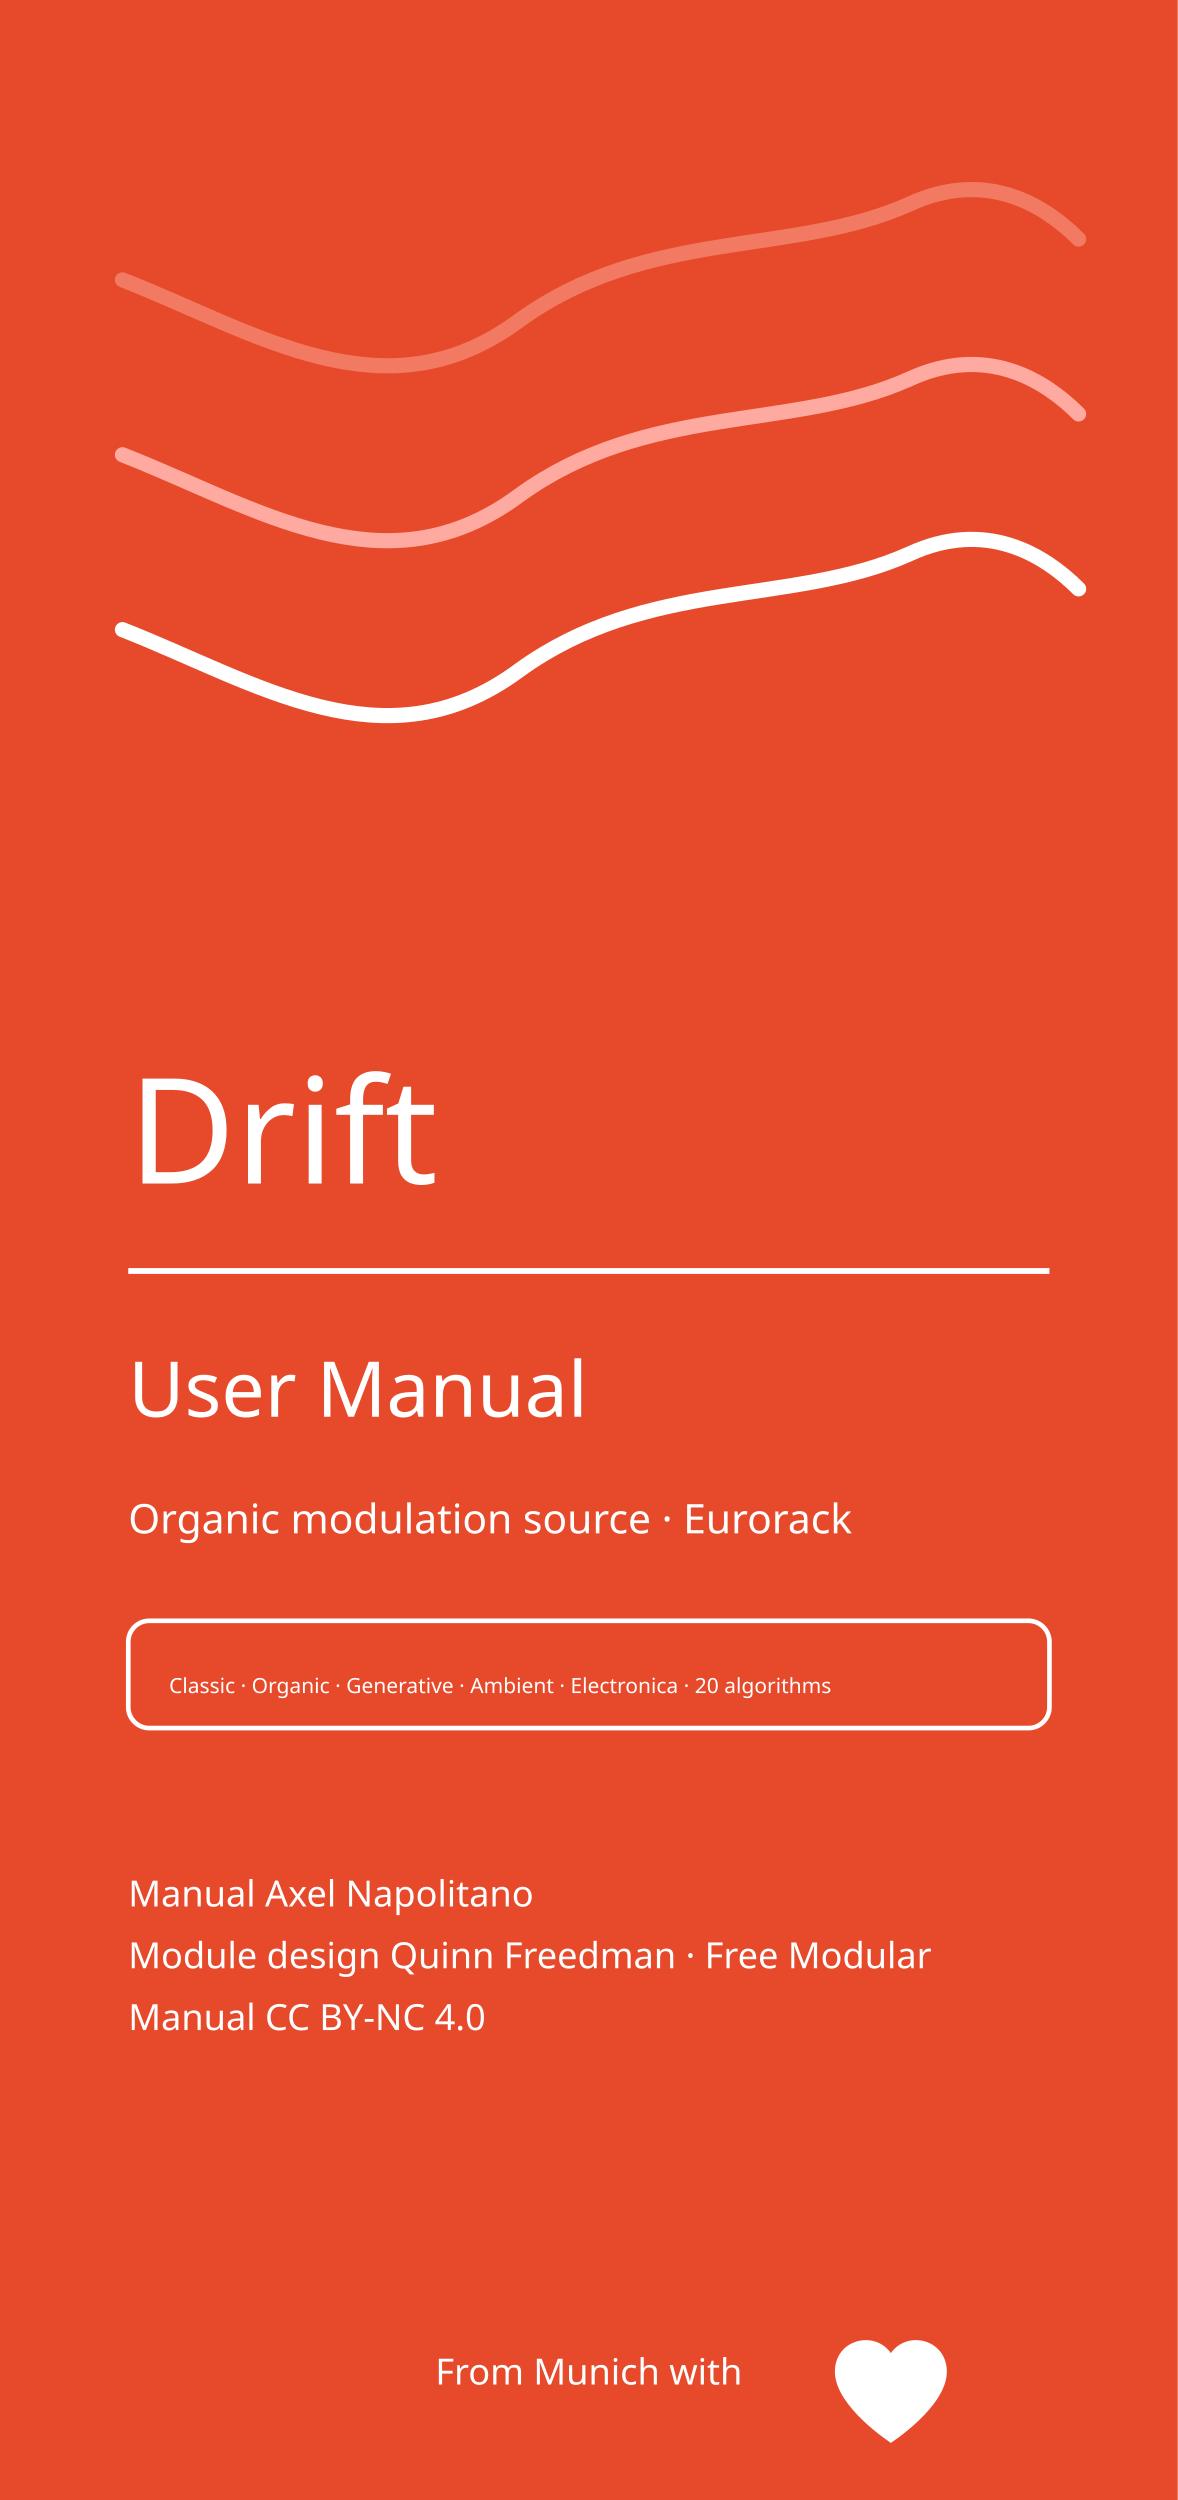
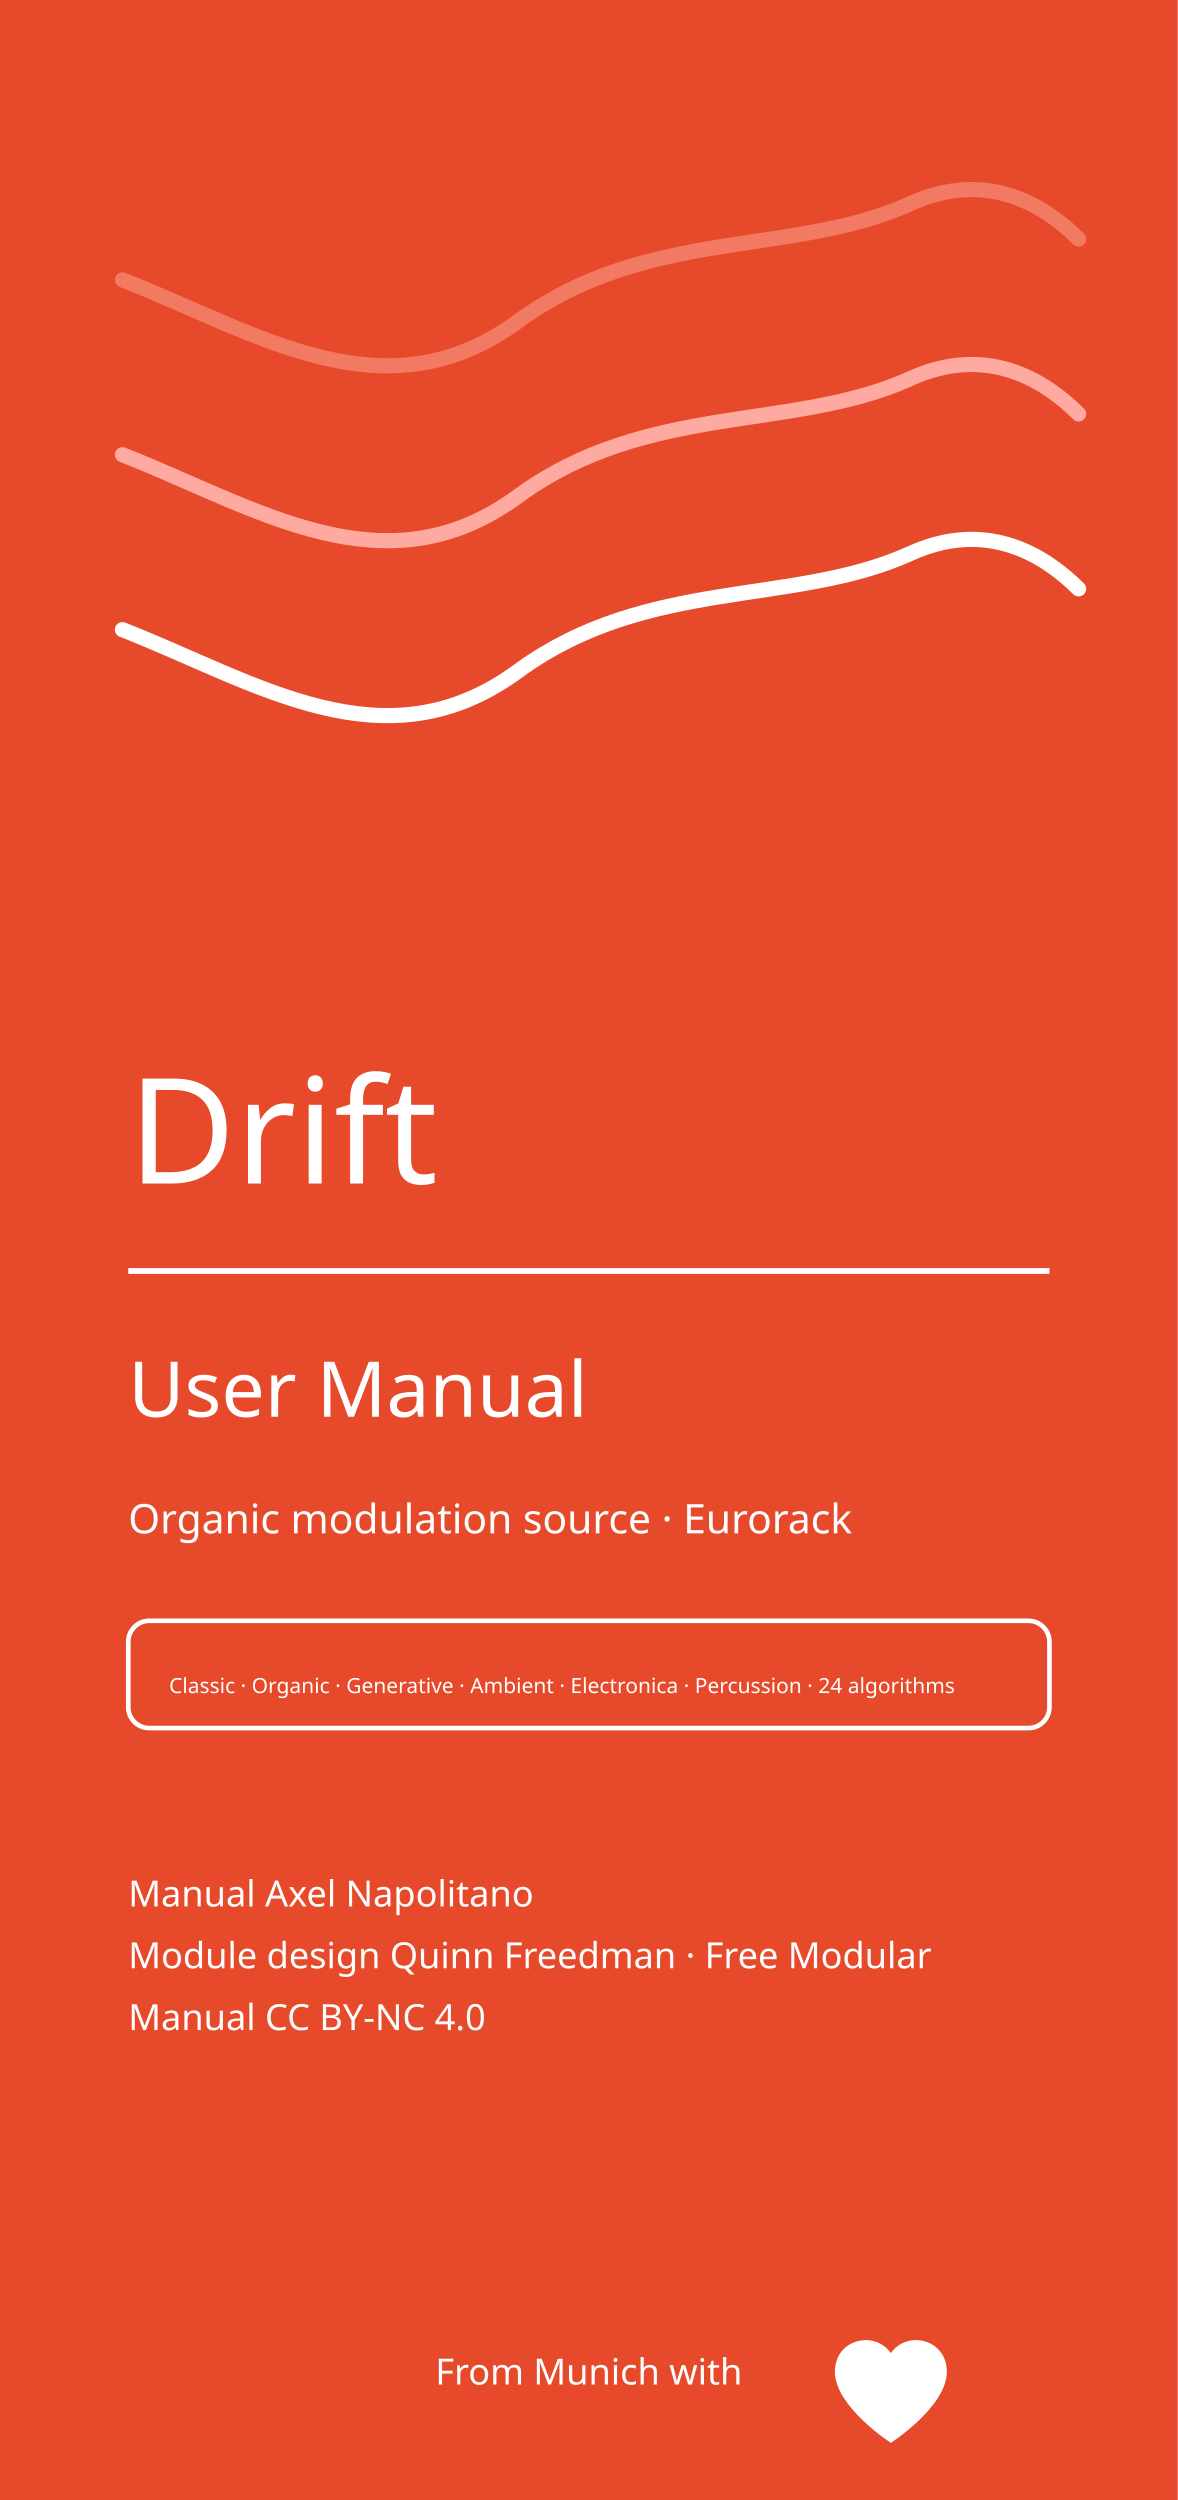
<svg xmlns="http://www.w3.org/2000/svg" viewBox="0 0 1010 2144" role="img" aria-label="Drift user manual front cover">
  <rect width="1010" height="2144" fill="#e64a2b" />
  <g fill="none" stroke-linecap="round" stroke-linejoin="round">
    <path d="M105 240 C220 285 330 360 445 275 C555 195 680 220 780 175 C845 145 895 175 925 205" stroke="#f27962" stroke-width="13" />
    <path d="M105 390 C220 435 330 510 445 425 C555 345 680 370 780 325 C845 295 895 325 925 355" stroke="#ffaaa0" stroke-width="13" />
    <path d="M105 540 C220 585 330 660 445 575 C555 495 680 520 780 475 C845 445 895 475 925 505" stroke="#ffffff" stroke-width="13" />
  </g>
  <g fill="#ffffff" font-family="Ubuntu, sans-serif">
    <text x="110" y="1015" font-size="126" font-weight="300">Drift</text>
    <line x1="110" y1="1090" x2="900" y2="1090" stroke="#ffffff" stroke-width="5" />
    <text x="110" y="1215" font-size="66" font-weight="400">User Manual</text>
    <text x="110" y="1315" font-size="35" font-weight="300">Organic modulation source · Eurorack</text>
    <rect x="110" y="1390" width="790" height="92" rx="18" fill="none" stroke="#ffffff" stroke-width="4" />
-     <text x="145" y="1452" font-size="18" font-weight="500">Classic · Organic · Generative · Ambient · Electronica · 20 algorithms</text>
+     <text x="145" y="1452" font-size="18" font-weight="500">Classic · Organic · Generative · Ambient · Electronica · Percussion · 24 algorithms</text>
    <text x="110" y="1635" font-size="31" font-weight="300">Manual  Axel Napolitano</text>
    <text x="110" y="1688" font-size="31" font-weight="300">Module design  Quinn Freedman · Free Modular</text>
    <text x="110" y="1741" font-size="31" font-weight="300">Manual  CC BY-NC 4.0</text>
    <text x="505" y="2045" text-anchor="middle" font-size="31" font-weight="500">From Munich with</text>
    <path d="M764 2018 C750 1998 716 2006 716 2034 C716 2064 764 2095 764 2095 C764 2095 812 2064 812 2034 C812 2006 778 1998 764 2018Z" fill="#ffffff" />
  </g>
</svg>
